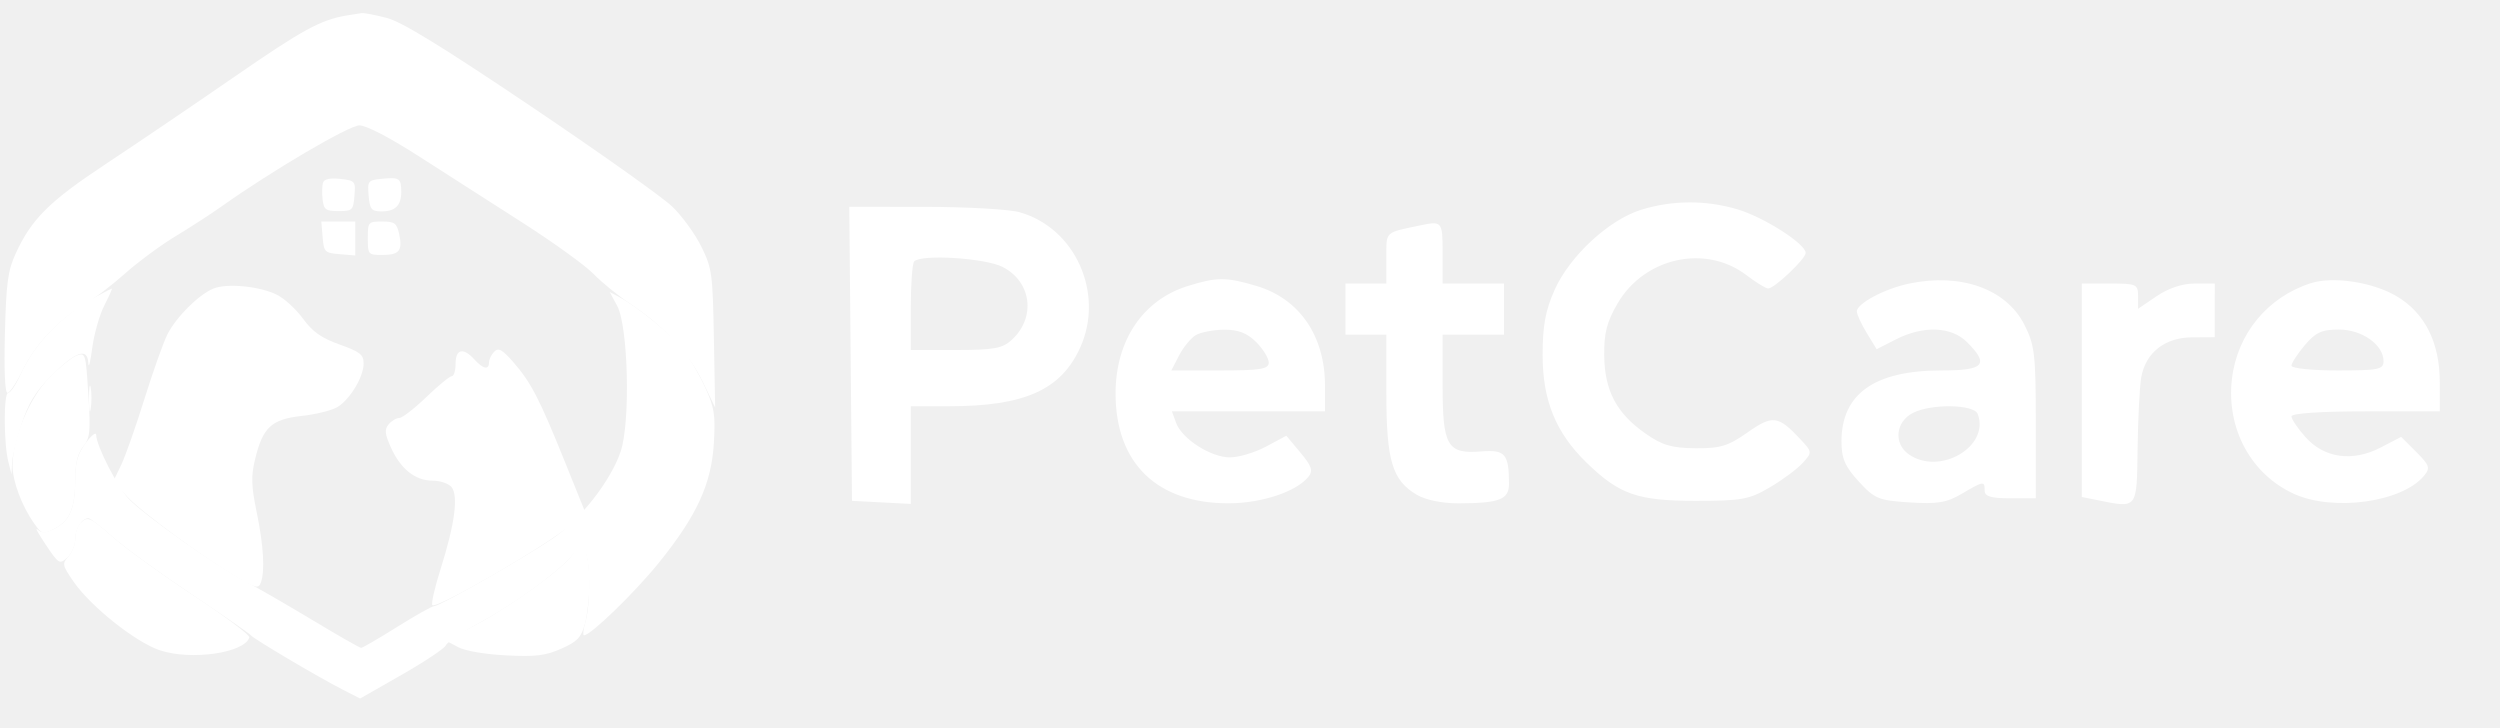
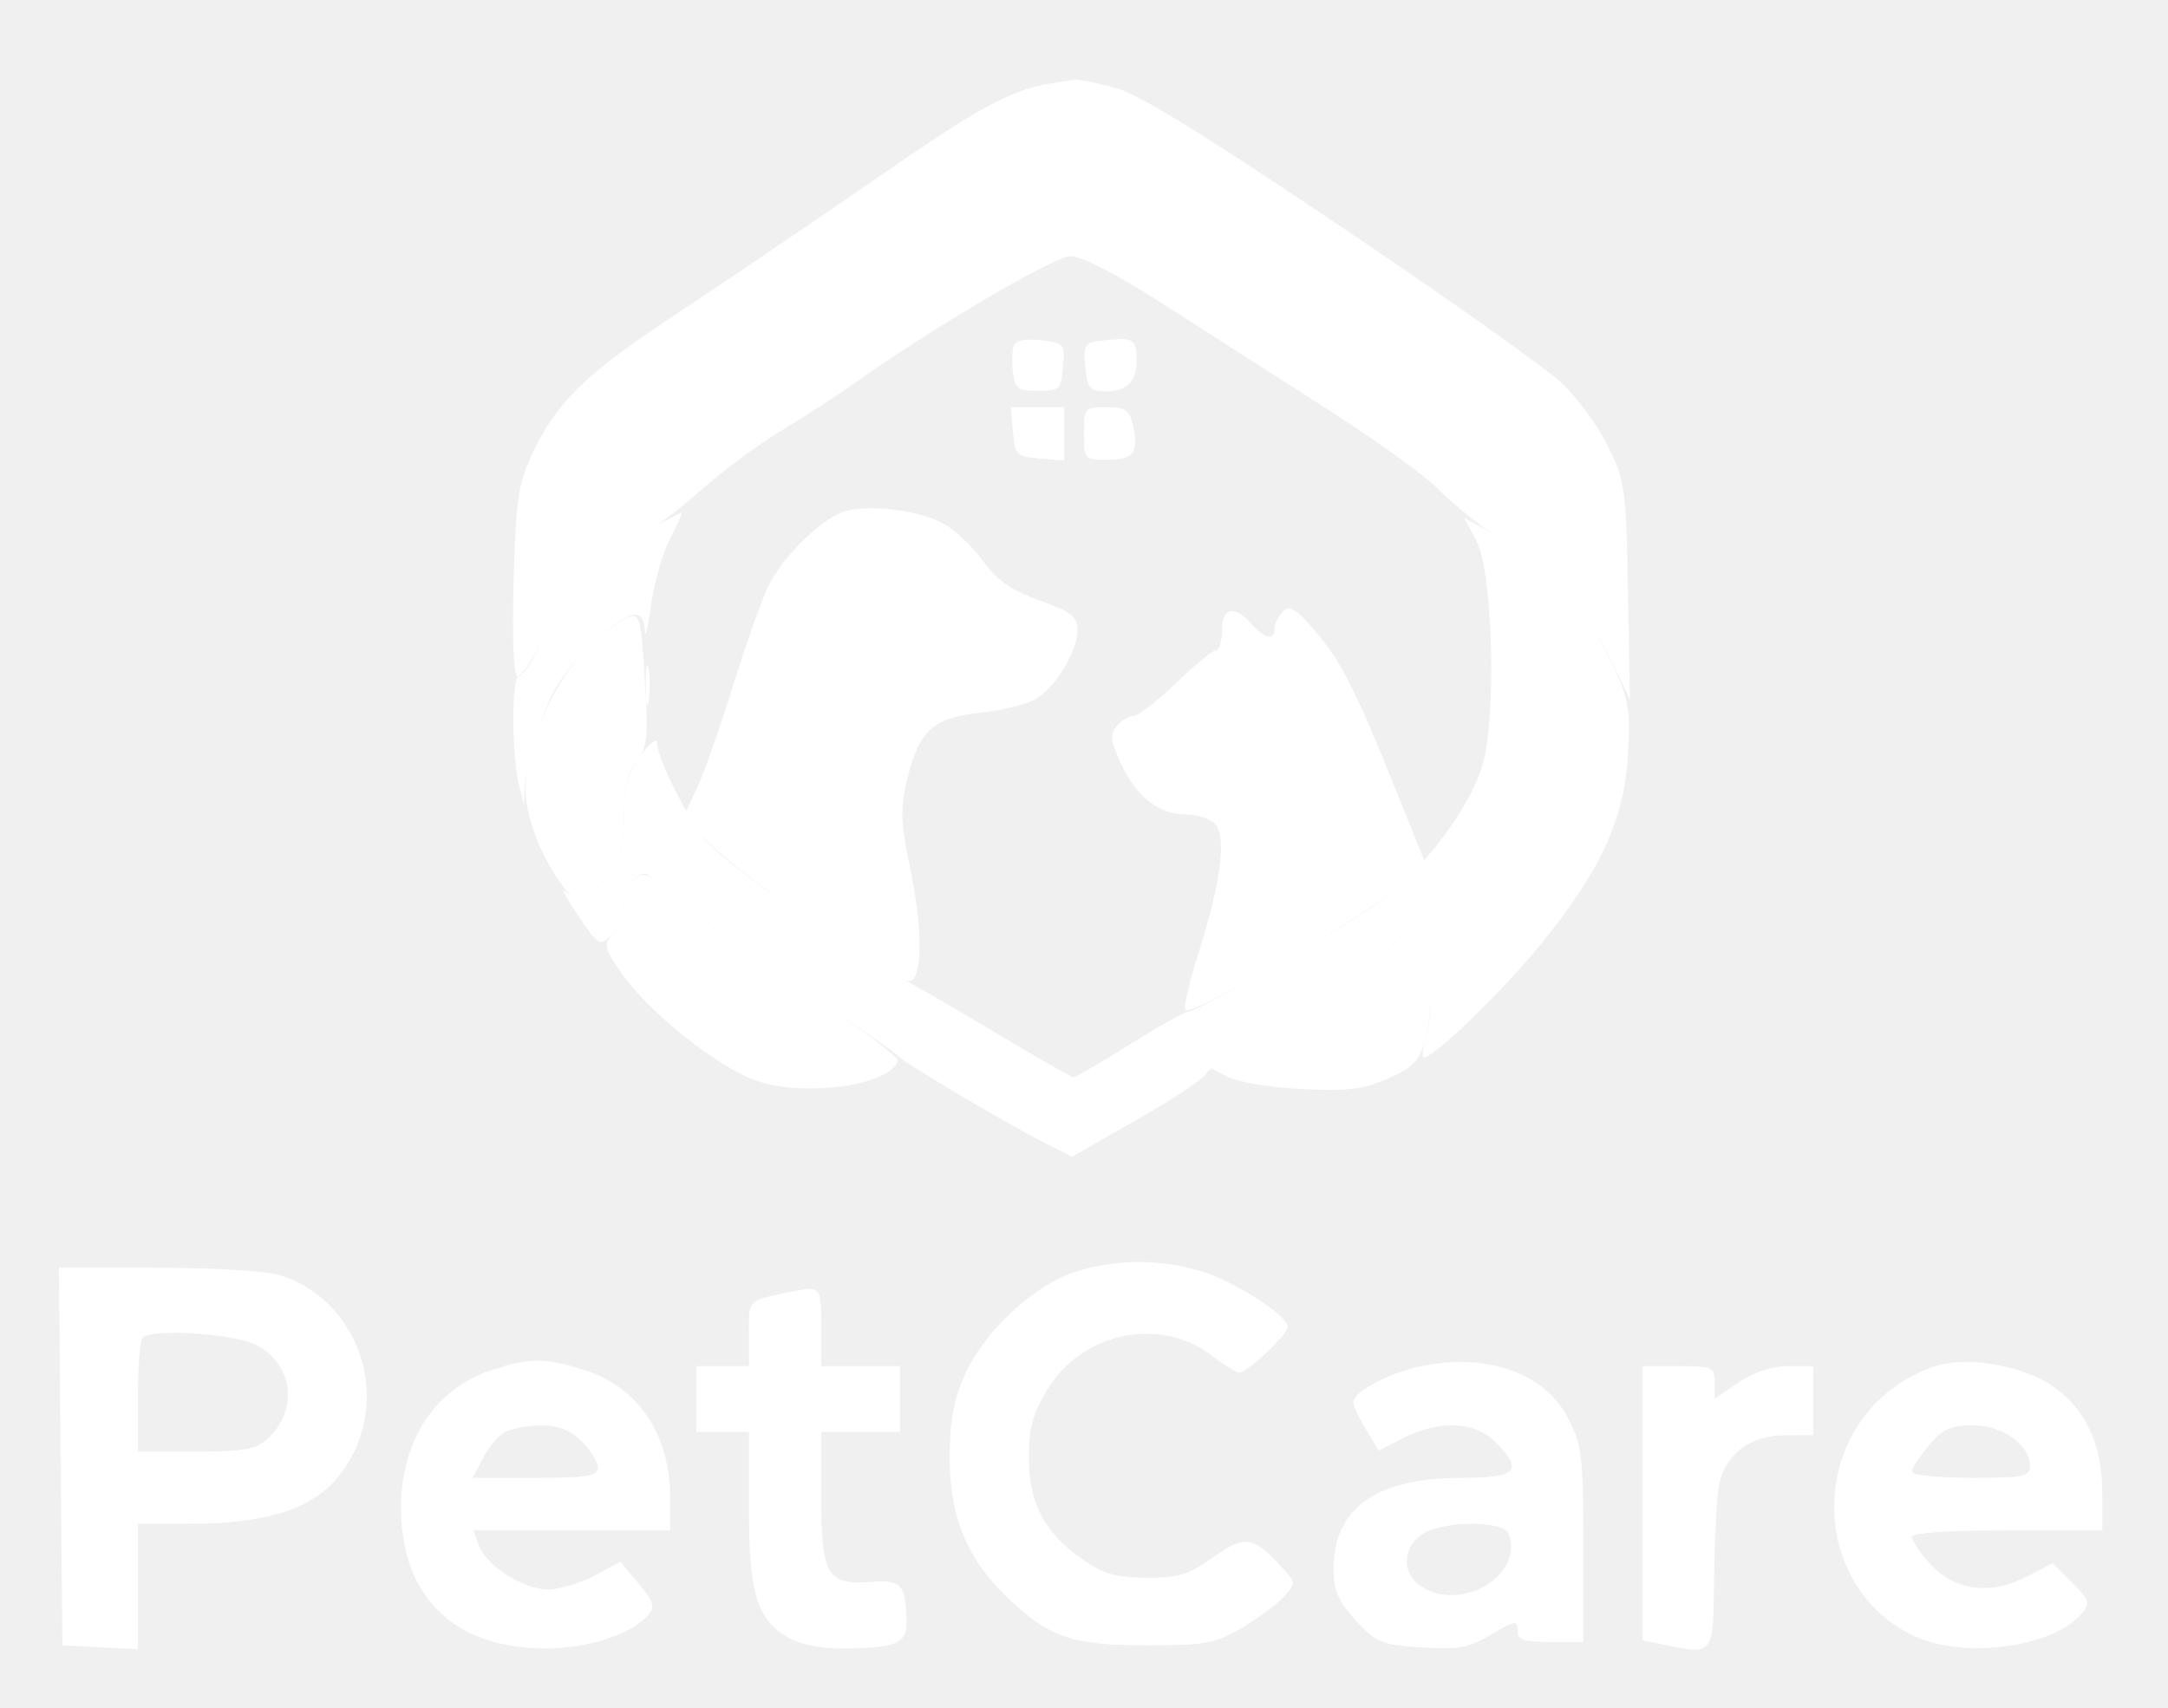
- <svg xmlns="http://www.w3.org/2000/svg" viewBox="0 0 440 128" role="img" aria-labelledby="petcare-logo-horizontal-reverse-title">
-   <g transform="scale(0.7356322)" fill="#FFFFFF" fill-rule="evenodd">
+ <svg xmlns="http://www.w3.org/2000/svg" viewBox="0 0 330 260" role="img" aria-labelledby="petcare-logo-stacked-reverse-title">
+   <g transform="translate(77 9)" fill="#FFFFFF" fill-rule="evenodd">
    <path d="M 83 3.692 C 76.711 4.747, 72.418 7.090, 56.031 18.408 C 46.389 25.067, 32.605 34.413, 25.399 39.176 C 11.792 48.170, 7.532 52.400, 3.749 60.670 C 1.877 64.764, 1.485 67.672, 1.176 79.750 C 0.950 88.602, 1.182 94, 1.789 94 C 2.326 94, 3.957 91.564, 5.414 88.586 C 8.434 82.413, 13.842 76.640, 20.014 73 C 22.345 71.625, 26.783 68.238, 29.876 65.473 C 32.969 62.709, 38.425 58.679, 42 56.519 C 45.575 54.359, 50.525 51.153, 53 49.394 C 64.957 40.896, 83.488 30, 85.984 30 C 87.640 30, 93.116 32.839, 100.095 37.315 C 106.368 41.339, 117.582 48.521, 125.016 53.276 C 132.449 58.031, 140.099 63.554, 142.016 65.550 C 143.932 67.545, 147.975 70.823, 151 72.834 C 158.860 78.059, 164.874 84.583, 168.207 91.500 L 171.098 97.500 170.799 81 C 170.516 65.401, 170.352 64.200, 167.796 59 C 166.309 55.975, 163.159 51.650, 160.796 49.388 C 158.433 47.126, 143.227 36.344, 127.004 25.428 C 105.707 11.097, 96.125 5.221, 92.536 4.290 C 89.801 3.580, 87.100 3.061, 86.532 3.136 C 85.964 3.211, 84.375 3.461, 83 3.692 M 77.322 43.604 C 77.063 44.279, 76.997 46.107, 77.175 47.666 C 77.463 50.176, 77.900 50.500, 81 50.500 C 84.302 50.500, 84.517 50.295, 84.803 46.866 C 85.096 43.358, 84.979 43.216, 81.450 42.804 C 79.136 42.534, 77.619 42.828, 77.322 43.604 M 91.194 42.794 C 88.046 43.119, 87.902 43.312, 88.194 46.818 C 88.456 49.973, 88.858 50.510, 91 50.573 C 94.461 50.675, 96 49.248, 96 45.937 C 96 42.622, 95.572 42.341, 91.194 42.794 M 77.190 56.750 C 77.483 60.296, 77.704 60.517, 81.250 60.810 L 85 61.121 85 57.060 L 85 53 80.940 53 L 76.879 53 77.190 56.750 M 88 57 C 88 60.892, 88.093 61, 91.441 61 C 95.533 61, 96.370 59.962, 95.495 55.976 C 94.925 53.382, 94.402 53, 91.421 53 C 88.097 53, 88 53.113, 88 57 M 51 69.061 C 47.477 70.539, 42.144 75.869, 40.054 80 C 39.080 81.925, 36.598 88.900, 34.539 95.500 C 32.479 102.100, 29.972 109.207, 28.966 111.294 L 27.139 115.088 30.239 118.619 C 33.407 122.227, 48.801 133.530, 57.133 138.364 C 61.164 140.703, 61.846 140.844, 62.383 139.445 C 63.426 136.725, 63.074 130.570, 61.415 122.547 C 60.115 116.261, 60.042 113.994, 61.011 109.952 C 62.868 102.214, 64.907 100.318, 72.245 99.504 C 75.685 99.123, 79.534 98.154, 80.798 97.351 C 83.823 95.429, 86.992 90.135, 86.996 86.994 C 86.999 84.847, 86.174 84.191, 81.250 82.425 C 76.859 80.850, 74.791 79.390, 72.500 76.249 C 70.850 73.986, 68.037 71.408, 66.249 70.520 C 62.099 68.459, 54.230 67.706, 51 69.061 M 118.250 84.130 C 117.563 84.829, 117 85.985, 117 86.700 C 117 88.582, 115.579 88.297, 113.500 86 C 110.848 83.069, 109 83.480, 109 87 C 109 88.650, 108.592 90, 108.094 90 C 107.595 90, 104.853 92.250, 102 95 C 99.147 97.750, 96.235 100, 95.529 100 C 94.823 100, 93.676 100.685, 92.981 101.523 C 91.950 102.765, 92.054 103.793, 93.543 107.096 C 95.853 112.217, 99.362 115, 103.512 115 C 105.296 115, 107.322 115.683, 108.015 116.518 C 109.706 118.556, 108.821 125.350, 105.497 135.844 C 104.043 140.433, 103.117 144.450, 103.438 144.771 C 104.474 145.807, 131.300 130.229, 136.609 125.509 L 139.994 122.500 135.156 110.500 C 129.089 95.448, 127.030 91.466, 122.842 86.680 C 120.150 83.604, 119.257 83.107, 118.250 84.130 M 18.322 85.072 C 17.124 85.518, 14.149 87.934, 11.712 90.442 C 6.984 95.307, 3 104.890, 3 111.399 C 3 115.142, 5.221 121.082, 8.178 125.243 C 10.063 127.897, 10.223 127.936, 13.106 126.445 C 16.744 124.564, 18 121.515, 18 114.570 C 18 110.891, 18.577 108.536, 19.886 106.872 C 21.560 104.743, 21.701 103.342, 21.136 94.368 C 20.516 84.515, 20.445 84.282, 18.322 85.072 M 19.200 125.200 C 18.540 125.860, 18 127.512, 18 128.871 C 18 130.230, 17.260 132.160, 16.356 133.159 C 14.818 134.858, 14.899 135.248, 17.606 139.165 C 21.727 145.131, 32.455 153.658, 38.267 155.589 C 45.736 158.070, 58.510 156.225, 59.661 152.500 C 59.831 151.950, 53.852 147.458, 46.375 142.517 C 38.898 137.577, 30.328 131.390, 27.332 128.767 C 21.422 123.596, 20.992 123.408, 19.200 125.200 M 136.720 132.989 C 134.524 136.125, 122.653 144.730, 114.337 149.216 L 106.746 153.311 109.623 154.841 C 111.298 155.732, 116.092 156.551, 121.096 156.801 C 128.190 157.155, 130.492 156.876, 134.275 155.203 C 138.105 153.508, 139.033 152.545, 139.923 149.338 C 140.509 147.227, 140.991 142.949, 140.994 139.832 C 141.003 131.208, 139.572 128.917, 136.720 132.989" />
    <path d="M 23.500 70.695 C 14.847 75.353, 8.396 81.941, 4.841 89.750 C 3.777 92.088, 2.477 94, 1.953 94 C 0.845 94, 0.879 106.094, 2 110.500 L 2.763 113.500 2.882 110.771 C 2.947 109.270, 3.971 105.086, 5.157 101.472 C 6.783 96.518, 8.493 93.716, 12.111 90.080 C 18.073 84.086, 20.946 83.055, 21.127 86.844 C 21.197 88.305, 21.614 86.733, 22.055 83.351 C 22.496 79.968, 23.798 75.356, 24.949 73.101 C 26.099 70.845, 26.919 69.018, 26.770 69.040 C 26.622 69.062, 25.150 69.807, 23.500 70.695 M 147.663 73.182 C 150.303 78.089, 150.860 100.896, 148.512 107.964 C 146.183 114.976, 138.852 124.349, 132.134 128.902 C 125.263 133.560, 105.208 145, 103.914 145 C 103.399 145, 99.388 147.250, 95 150 C 90.612 152.750, 86.744 155, 86.405 155 C 86.066 155, 80.947 152.083, 75.030 148.518 C 69.113 144.953, 61.756 140.713, 58.682 139.095 C 51.707 135.427, 34.406 123.171, 30.813 119.354 C 28.030 116.398, 23.027 106.589, 23.010 104.056 C 23.004 103.261, 21.875 104.136, 20.500 106 C 18.582 108.599, 18 110.609, 18 114.629 C 18 121.476, 16.737 124.567, 13.192 126.401 C 10.934 127.569, 10.013 127.634, 9.001 126.699 C 8.288 126.039, 9.164 127.668, 10.947 130.319 C 14.065 134.951, 14.264 135.071, 16.095 133.414 C 17.143 132.466, 18 130.500, 18 129.045 C 18 126.500, 19.569 124, 21.167 124 C 21.588 124, 24.193 126.007, 26.955 128.460 C 29.717 130.913, 38.170 137.053, 45.738 142.104 C 53.307 147.155, 59.725 151.600, 60 151.982 C 60.596 152.809, 76.213 162.048, 82.052 165.026 L 86.158 167.121 96.171 161.402 C 101.678 158.257, 106.410 155.096, 106.685 154.378 C 106.960 153.661, 110.552 151.258, 114.667 149.038 C 122.874 144.611, 133.244 137.108, 136.726 133.077 C 138.617 130.888, 139.105 130.726, 139.961 132 C 141.232 133.891, 141.301 144.464, 140.070 148.757 C 139.558 150.540, 139.397 152, 139.712 152 C 141.320 152, 151.743 141.908, 157.583 134.696 C 166.712 123.423, 170.228 115.770, 170.798 105.934 C 171.187 99.213, 170.914 97.493, 168.695 92.644 C 167.292 89.581, 164.875 85.464, 163.322 83.495 C 160.513 79.931, 152.591 73.441, 148.189 71.096 L 145.879 69.865 147.663 73.182 M 21.286 95.500 C 21.294 98.250, 21.488 99.256, 21.718 97.736 C 21.947 96.216, 21.941 93.966, 21.704 92.736 C 21.467 91.506, 21.279 92.750, 21.286 95.500" />
  </g>
-   <path transform="translate(145 31) scale(0.9)" fill="#FFFFFF" fill-rule="evenodd" d="M 159.860 6.568 C 153.545 8.512, 145.872 15.598, 142.911 22.221 C 141.106 26.257, 140.552 29.265, 140.557 35 C 140.564 43.899, 143.144 50.201, 149.175 56.054 C 155.568 62.258, 159.125 63.500, 170.500 63.500 C 179.514 63.500, 180.944 63.239, 185.001 60.854 C 187.477 59.398, 190.363 57.256, 191.416 56.093 C 193.307 54.004, 193.301 53.949, 190.914 51.398 C 186.628 46.815, 185.517 46.677, 180.630 50.121 C 176.847 52.788, 175.301 53.257, 170.431 53.213 C 165.788 53.171, 163.917 52.617, 160.643 50.317 C 155.008 46.357, 152.696 41.987, 152.603 35.125 C 152.542 30.699, 153.112 28.484, 155.249 24.838 C 160.490 15.895, 172.442 13.286, 180.391 19.349 C 182.303 20.807, 184.234 21.987, 184.683 21.971 C 185.933 21.926, 192 16.163, 192 15.020 C 192 13.246, 183.840 8.030, 178.655 6.490 C 172.486 4.658, 165.975 4.685, 159.860 6.568 M 5.235 34.750 L 5.500 63.500 11.250 63.800 L 17 64.100 17 54.550 L 17 45 24.451 45 C 39.227 45, 46.362 41.815, 50.120 33.541 C 54.935 22.942, 49.159 10.082, 38.219 7.044 C 36.174 6.476, 27.856 6.009, 19.735 6.006 L 4.969 6 5.235 34.750 M 116.500 9.655 C 109.592 11.116, 110 10.716, 110 16.019 L 110 21 106 21 L 102 21 102 26 L 102 31 106 31 L 110 31 110 42.599 C 110 55.615, 111.163 59.483, 115.920 62.294 C 117.685 63.336, 120.889 63.995, 124.154 63.986 C 132.129 63.966, 134.002 63.232, 133.986 60.133 C 133.956 54.318, 133.230 53.467, 128.607 53.835 C 121.909 54.368, 121 52.826, 121 40.929 L 121 31 127 31 L 133 31 133 26 L 133 21 127 21 L 121 21 121 15 C 121 8.829, 120.910 8.722, 116.500 9.655 M 17.667 16.667 C 17.300 17.033, 17 21.083, 17 25.667 L 17 34 25.811 34 C 33.281 34, 34.954 33.691, 36.799 31.972 C 41.510 27.583, 40.601 20.628, 34.940 17.752 C 31.518 16.012, 19.101 15.232, 17.667 16.667 M 71.127 21.498 C 62.365 24.231, 57.044 32.165, 57.044 42.500 C 57.044 56.158, 65.168 64.027, 79.218 63.978 C 85.621 63.956, 92.330 61.732, 94.723 58.838 C 95.719 57.634, 95.435 56.748, 93.192 54.061 L 90.438 50.762 86.484 52.881 C 84.309 54.046, 81.127 55, 79.413 55 C 75.675 55, 70.018 51.374, 68.882 48.250 L 68.064 46 83.032 46 L 98 46 98 40.968 C 98 31.245, 93.001 23.969, 84.609 21.476 C 78.657 19.709, 76.853 19.712, 71.127 21.498 M 212.240 21.009 C 207.429 22.014, 201.998 24.909, 202.004 26.466 C 202.006 27.035, 202.878 28.928, 203.942 30.673 L 205.877 33.847 209.650 31.923 C 215.014 29.189, 220.489 29.398, 223.545 32.455 C 227.960 36.869, 226.936 38, 218.520 38 C 205.449 38, 199 42.587, 199 51.883 C 199 55.198, 199.676 56.767, 202.372 59.709 C 205.485 63.106, 206.252 63.421, 212.345 63.809 C 217.766 64.154, 219.586 63.852, 222.530 62.115 C 226.800 59.596, 227 59.568, 227 61.500 C 227 62.633, 228.222 63, 232 63 L 237 63 237 48.212 C 237 34.848, 236.783 33, 234.750 29.020 C 231.185 22.041, 222.349 18.897, 212.240 21.009 M 290.764 20.940 C 282.311 23.657, 276.397 30.839, 275.357 39.648 C 274.216 49.313, 279.071 58.310, 287.491 62.135 C 295.207 65.640, 308.640 63.772, 312.922 58.599 C 314.183 57.075, 314.011 56.549, 311.396 53.934 L 308.448 50.987 304.474 53.057 C 298.970 55.923, 293.432 55.167, 289.750 51.046 C 288.238 49.353, 287 47.526, 287 46.984 C 287 46.384, 292.655 46, 301.500 46 L 316 46 316 40.316 C 316 32.511, 313.083 26.719, 307.506 23.451 C 302.817 20.703, 295.101 19.546, 290.764 20.940 M 246 41.875 L 246 62.750 249.125 63.375 C 256.951 64.940, 256.744 65.209, 256.908 53.250 C 256.989 47.337, 257.310 41.076, 257.623 39.335 C 258.489 34.508, 262.244 31.555, 267.551 31.525 L 271.994 31.500 271.997 26.250 L 272 21 268.140 21 C 265.683 21, 262.955 21.898, 260.640 23.470 L 257 25.940 257 23.470 C 257 21.143, 256.682 21, 251.500 21 L 246 21 246 41.875 M 72.750 31.080 C 71.787 31.641, 70.313 33.427, 69.474 35.050 L 67.949 38 77.474 38 C 85.399 38, 87 37.740, 87 36.455 C 87 35.605, 85.895 33.805, 84.545 32.455 C 82.784 30.693, 81.019 30.009, 78.295 30.030 C 76.208 30.047, 73.712 30.519, 72.750 31.080 M 289.589 33.077 C 288.165 34.769, 287 36.569, 287 37.077 C 287 37.585, 291.050 38, 296 38 C 304.047 38, 305 37.807, 305 36.174 C 305 32.979, 300.790 30, 296.274 30 C 292.928 30, 291.704 30.563, 289.589 33.077 M 213 46.288 C 209.578 48.011, 209.138 52.283, 212.165 54.403 C 218.219 58.643, 228.079 52.861, 225.639 46.502 C 224.914 44.613, 216.608 44.472, 213 46.288" />
+   <g transform="matrix(1.111111 0 0 1.111111 -157.1111 152.5556)">
+     <path transform="translate(145 31) scale(0.9)" fill="#FFFFFF" fill-rule="evenodd" d="M 159.860 6.568 C 153.545 8.512, 145.872 15.598, 142.911 22.221 C 141.106 26.257, 140.552 29.265, 140.557 35 C 140.564 43.899, 143.144 50.201, 149.175 56.054 C 155.568 62.258, 159.125 63.500, 170.500 63.500 C 179.514 63.500, 180.944 63.239, 185.001 60.854 C 187.477 59.398, 190.363 57.256, 191.416 56.093 C 193.307 54.004, 193.301 53.949, 190.914 51.398 C 186.628 46.815, 185.517 46.677, 180.630 50.121 C 176.847 52.788, 175.301 53.257, 170.431 53.213 C 165.788 53.171, 163.917 52.617, 160.643 50.317 C 155.008 46.357, 152.696 41.987, 152.603 35.125 C 152.542 30.699, 153.112 28.484, 155.249 24.838 C 160.490 15.895, 172.442 13.286, 180.391 19.349 C 182.303 20.807, 184.234 21.987, 184.683 21.971 C 185.933 21.926, 192 16.163, 192 15.020 C 192 13.246, 183.840 8.030, 178.655 6.490 C 172.486 4.658, 165.975 4.685, 159.860 6.568 M 5.235 34.750 L 5.500 63.500 11.250 63.800 L 17 64.100 17 54.550 L 17 45 24.451 45 C 39.227 45, 46.362 41.815, 50.120 33.541 C 54.935 22.942, 49.159 10.082, 38.219 7.044 C 36.174 6.476, 27.856 6.009, 19.735 6.006 L 4.969 6 5.235 34.750 M 116.500 9.655 C 109.592 11.116, 110 10.716, 110 16.019 L 110 21 106 21 L 102 21 102 26 L 102 31 106 31 L 110 31 110 42.599 C 110 55.615, 111.163 59.483, 115.920 62.294 C 117.685 63.336, 120.889 63.995, 124.154 63.986 C 132.129 63.966, 134.002 63.232, 133.986 60.133 C 133.956 54.318, 133.230 53.467, 128.607 53.835 C 121.909 54.368, 121 52.826, 121 40.929 L 121 31 127 31 L 133 31 133 26 L 133 21 127 21 L 121 21 121 15 C 121 8.829, 120.910 8.722, 116.500 9.655 M 17.667 16.667 C 17.300 17.033, 17 21.083, 17 25.667 L 17 34 25.811 34 C 33.281 34, 34.954 33.691, 36.799 31.972 C 41.510 27.583, 40.601 20.628, 34.940 17.752 C 31.518 16.012, 19.101 15.232, 17.667 16.667 M 71.127 21.498 C 62.365 24.231, 57.044 32.165, 57.044 42.500 C 57.044 56.158, 65.168 64.027, 79.218 63.978 C 85.621 63.956, 92.330 61.732, 94.723 58.838 C 95.719 57.634, 95.435 56.748, 93.192 54.061 L 90.438 50.762 86.484 52.881 C 84.309 54.046, 81.127 55, 79.413 55 C 75.675 55, 70.018 51.374, 68.882 48.250 L 68.064 46 83.032 46 L 98 46 98 40.968 C 98 31.245, 93.001 23.969, 84.609 21.476 C 78.657 19.709, 76.853 19.712, 71.127 21.498 M 212.240 21.009 C 207.429 22.014, 201.998 24.909, 202.004 26.466 C 202.006 27.035, 202.878 28.928, 203.942 30.673 L 205.877 33.847 209.650 31.923 C 215.014 29.189, 220.489 29.398, 223.545 32.455 C 227.960 36.869, 226.936 38, 218.520 38 C 205.449 38, 199 42.587, 199 51.883 C 199 55.198, 199.676 56.767, 202.372 59.709 C 205.485 63.106, 206.252 63.421, 212.345 63.809 C 217.766 64.154, 219.586 63.852, 222.530 62.115 C 226.800 59.596, 227 59.568, 227 61.500 C 227 62.633, 228.222 63, 232 63 L 237 63 237 48.212 C 237 34.848, 236.783 33, 234.750 29.020 C 231.185 22.041, 222.349 18.897, 212.240 21.009 M 290.764 20.940 C 282.311 23.657, 276.397 30.839, 275.357 39.648 C 274.216 49.313, 279.071 58.310, 287.491 62.135 C 295.207 65.640, 308.640 63.772, 312.922 58.599 C 314.183 57.075, 314.011 56.549, 311.396 53.934 L 308.448 50.987 304.474 53.057 C 298.970 55.923, 293.432 55.167, 289.750 51.046 C 288.238 49.353, 287 47.526, 287 46.984 C 287 46.384, 292.655 46, 301.500 46 L 316 46 316 40.316 C 316 32.511, 313.083 26.719, 307.506 23.451 C 302.817 20.703, 295.101 19.546, 290.764 20.940 M 246 41.875 L 246 62.750 249.125 63.375 C 256.951 64.940, 256.744 65.209, 256.908 53.250 C 256.989 47.337, 257.310 41.076, 257.623 39.335 C 258.489 34.508, 262.244 31.555, 267.551 31.525 L 271.994 31.500 271.997 26.250 L 272 21 268.140 21 C 265.683 21, 262.955 21.898, 260.640 23.470 L 257 25.940 257 23.470 C 257 21.143, 256.682 21, 251.500 21 L 246 21 246 41.875 M 72.750 31.080 C 71.787 31.641, 70.313 33.427, 69.474 35.050 L 67.949 38 77.474 38 C 85.399 38, 87 37.740, 87 36.455 C 87 35.605, 85.895 33.805, 84.545 32.455 C 82.784 30.693, 81.019 30.009, 78.295 30.030 C 76.208 30.047, 73.712 30.519, 72.750 31.080 M 289.589 33.077 C 288.165 34.769, 287 36.569, 287 37.077 C 287 37.585, 291.050 38, 296 38 C 304.047 38, 305 37.807, 305 36.174 C 305 32.979, 300.790 30, 296.274 30 C 292.928 30, 291.704 30.563, 289.589 33.077 M 213 46.288 C 209.578 48.011, 209.138 52.283, 212.165 54.403 C 218.219 58.643, 228.079 52.861, 225.639 46.502 C 224.914 44.613, 216.608 44.472, 213 46.288" />
+   </g>
</svg>
